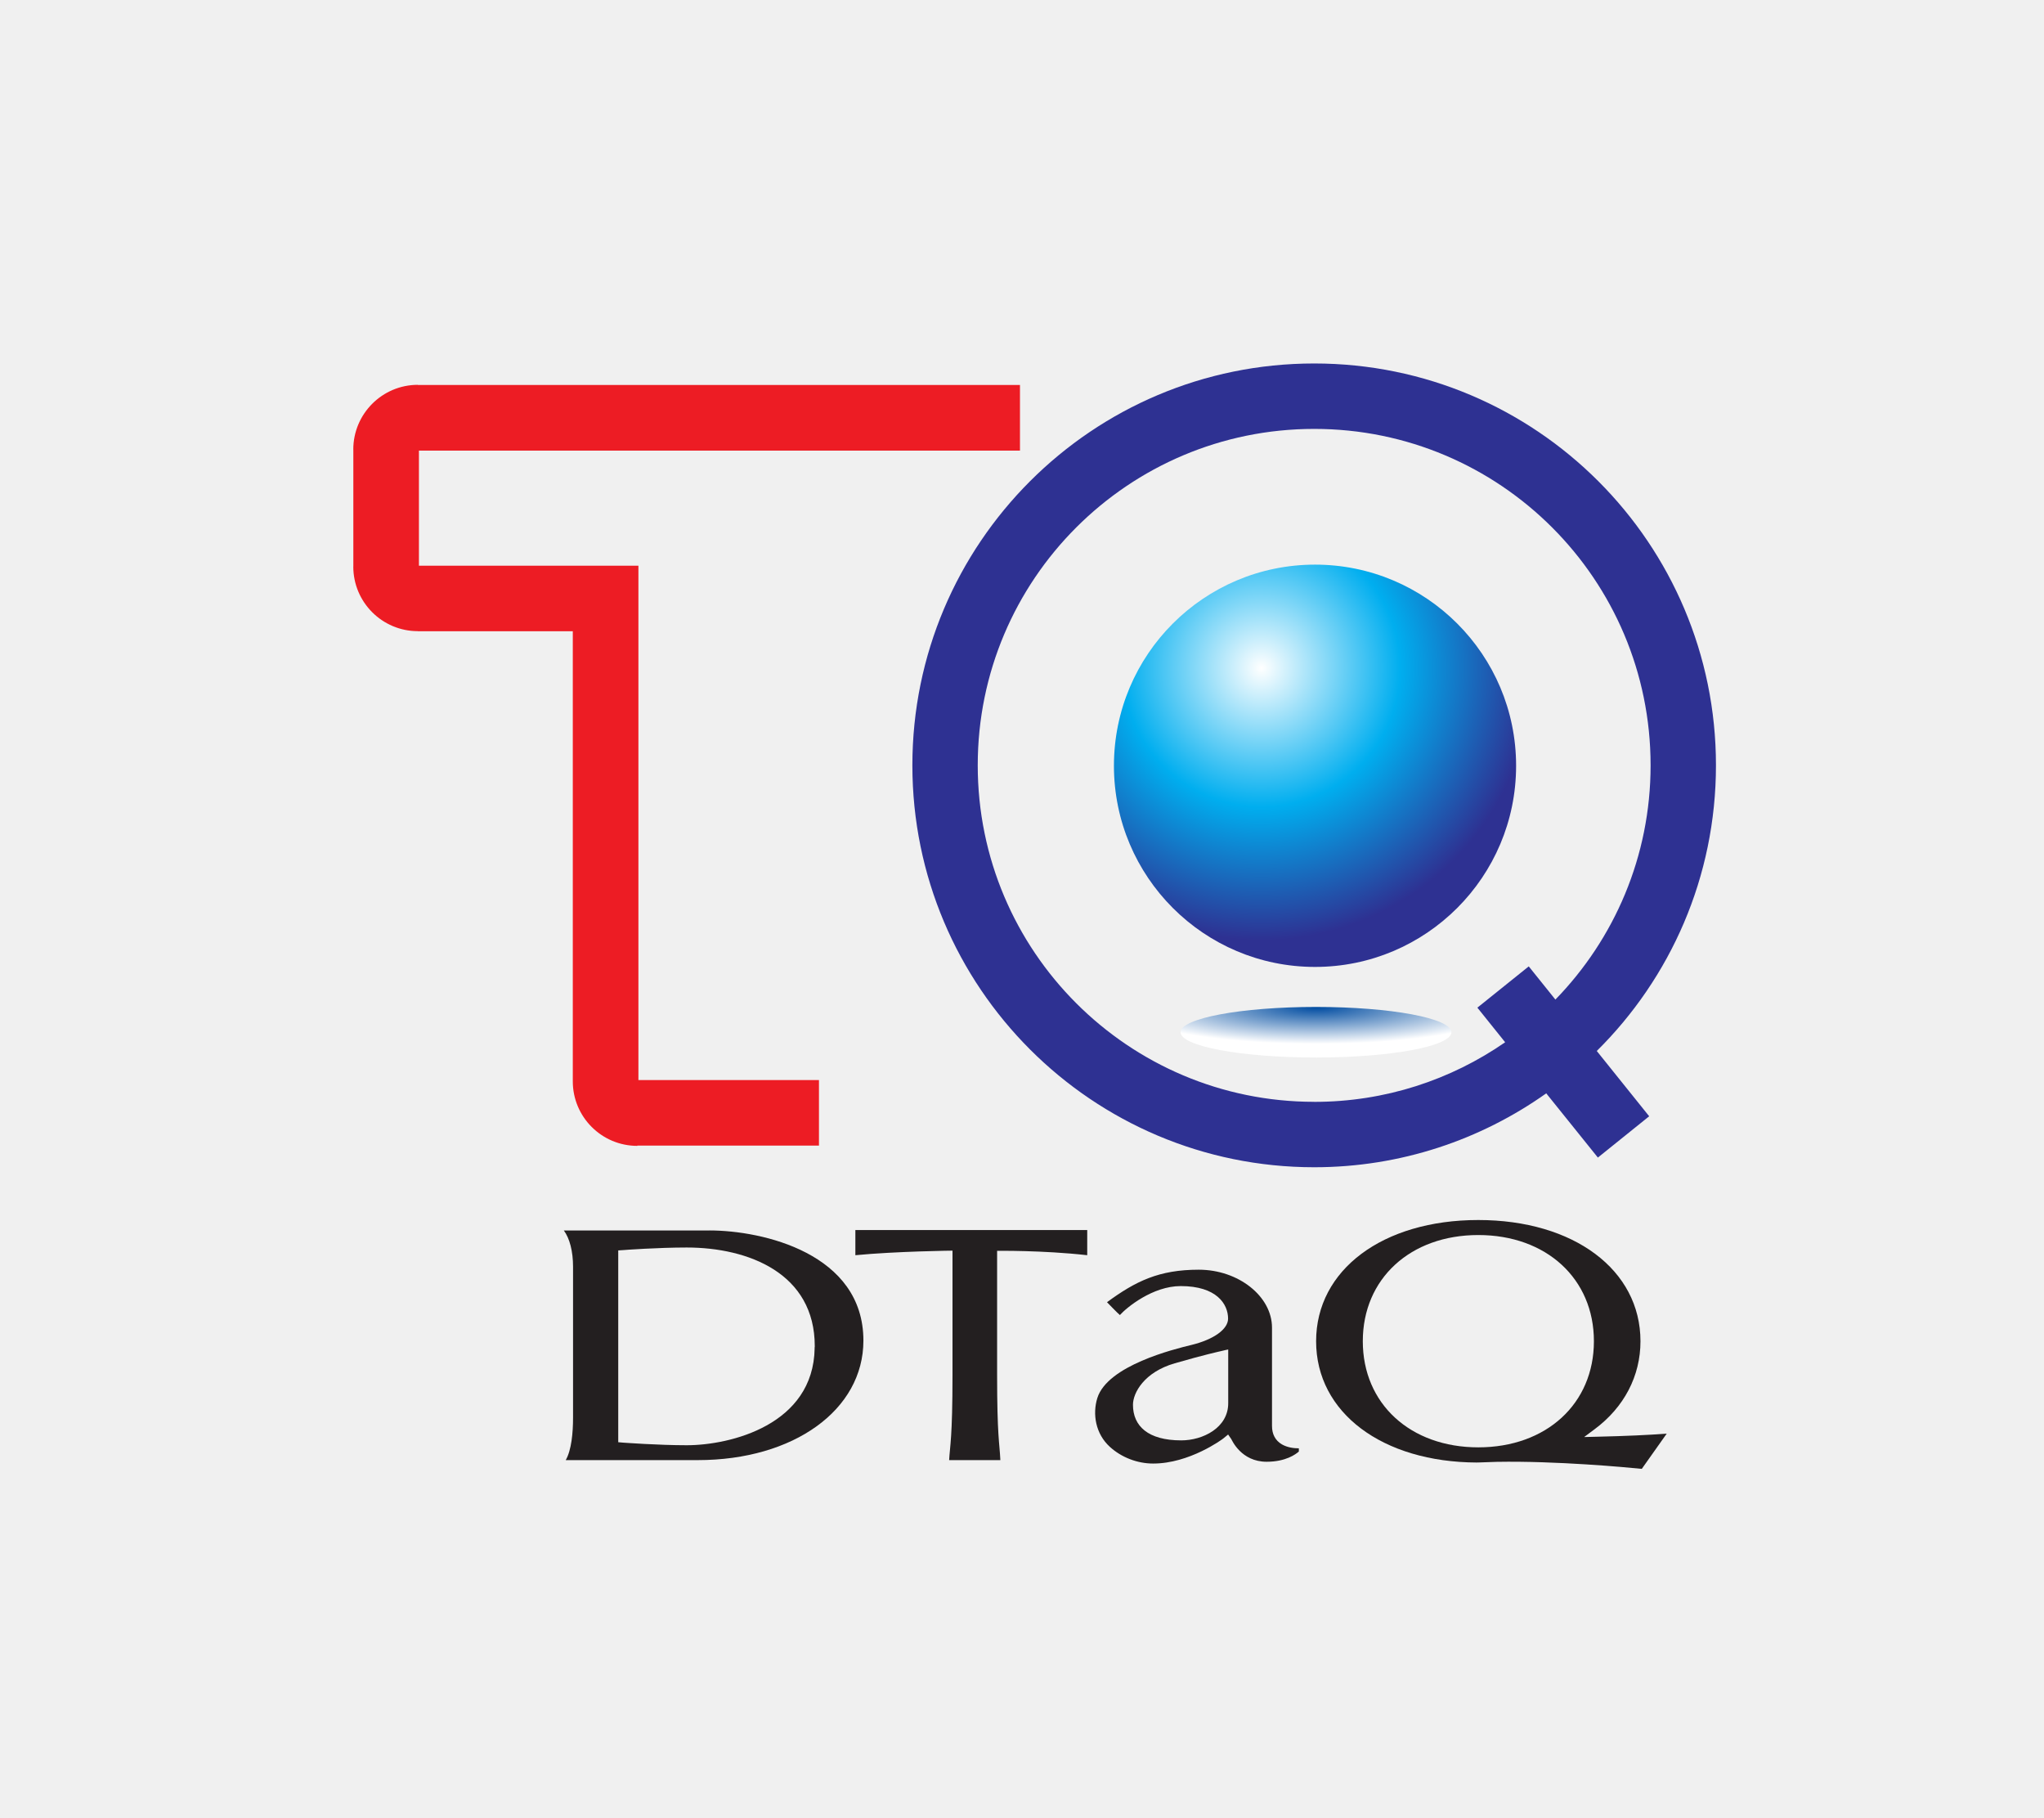
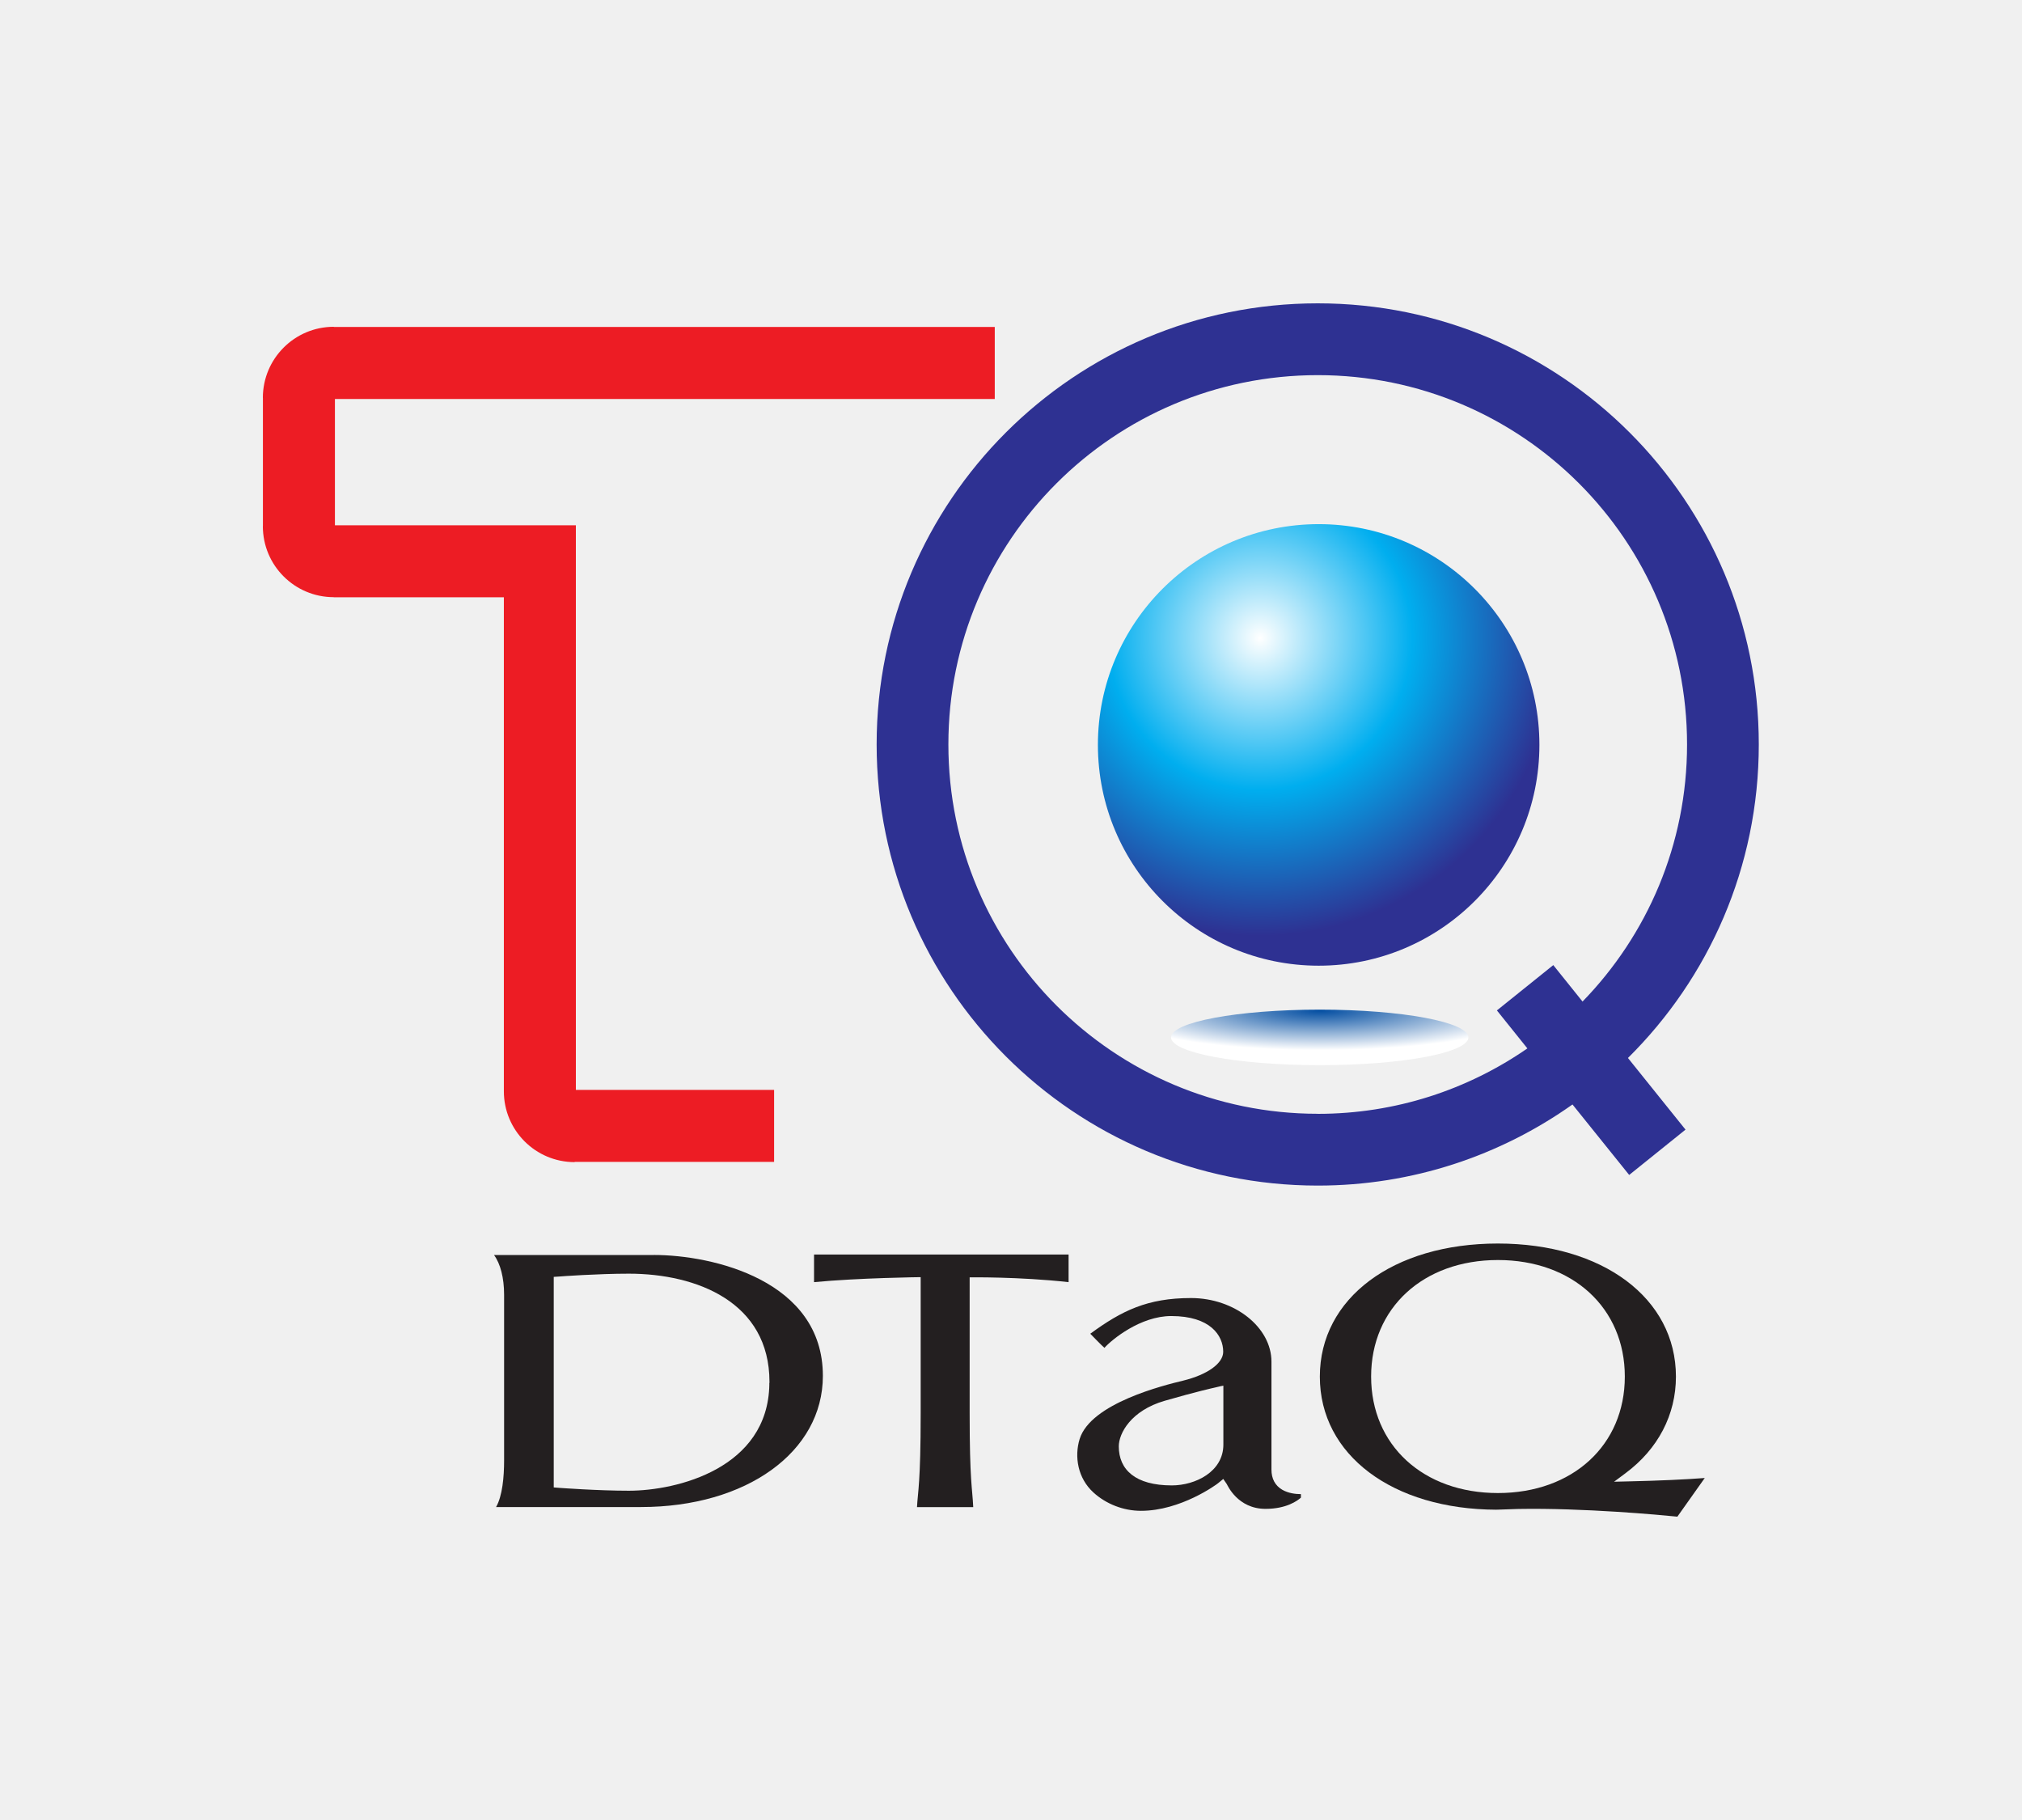
- <svg xmlns="http://www.w3.org/2000/svg" width="90" height="80" viewBox="0 0 90 80" fill="none">
-   <g clip-path="url(#clip0_1962_9704)">
-     <path d="M18.45 19.835H44.911V16.947H18.399V16.94C16.831 16.94 15.556 18.216 15.556 19.786H15.558V24.94H15.556C15.556 26.512 16.831 27.784 18.399 27.784V27.775V27.788H25.221V47.597C25.219 49.165 26.491 50.441 28.063 50.441V50.43H36.06V47.544H28.11V24.902H18.446V19.842L18.45 19.833V19.835Z" fill="#ED1C24" />
-     <path d="M75.556 33.689C75.556 23.921 67.637 16 57.867 16C48.096 16 40.173 23.921 40.173 33.689C40.173 43.457 48.094 51.382 57.867 51.382C61.672 51.382 65.196 50.175 68.083 48.129L70.357 50.956L72.616 49.138L70.308 46.264C73.548 43.058 75.556 38.61 75.556 33.689V33.689ZM57.864 48.502C49.683 48.502 43.051 41.87 43.051 33.689C43.051 25.508 49.683 18.88 57.867 18.88C66.05 18.88 72.678 25.51 72.678 33.691C72.678 37.702 71.078 41.337 68.486 44.001L67.313 42.54L65.051 44.357L66.274 45.88C63.885 47.534 60.992 48.504 57.867 48.504L57.864 48.502Z" fill="#2E3192" />
-     <path d="M66.756 33.709C66.756 38.598 62.792 42.564 57.903 42.564C53.013 42.564 49.048 38.598 49.048 33.709C49.048 28.819 53.013 24.855 57.903 24.855C62.792 24.855 66.756 28.819 66.756 33.709V33.709Z" fill="url(#paint0_radial_1962_9704)" />
-     <path d="M31.239 54.166H24.827C25.083 54.512 25.232 55.081 25.232 55.76V62.409C25.232 63.066 25.164 63.83 24.91 64.274H30.723C34.951 64.274 38.017 62.061 38.017 59.013C38.017 55.177 33.584 54.164 31.237 54.164L31.239 54.166ZM35.875 59.278C35.875 59.278 35.862 59.361 35.87 59.348C35.817 62.725 32.159 63.619 30.235 63.619C28.982 63.619 27.472 63.506 27.457 63.506L27.222 63.486V55.043L27.455 55.028C27.47 55.024 28.978 54.915 30.235 54.915C32.961 54.915 35.875 56.056 35.875 59.256V59.278V59.278Z" fill="#231F20" />
-     <path d="M47.872 55.254V54.147H37.663V55.254C39.461 55.081 41.94 55.053 41.94 55.053V60.512C41.94 63.313 41.825 63.654 41.792 64.275H44.047C44.011 63.497 43.904 63.249 43.904 60.512V55.062C43.904 55.062 45.888 55.032 47.872 55.254V55.254Z" fill="#231F20" />
-     <path d="M54.219 63.356C54.244 63.392 54.65 64.346 55.772 64.346C56.612 64.346 57.054 64.017 57.19 63.896V63.755C56.973 63.755 56.687 63.721 56.442 63.58C56.154 63.409 56.008 63.136 56.008 62.769V58.443C56.008 57.063 54.53 55.892 52.783 55.892C51.036 55.892 50.003 56.397 48.743 57.323C48.755 57.336 49.225 57.822 49.31 57.888C49.613 57.551 50.756 56.613 51.989 56.613C53.564 56.613 54.074 57.4 54.074 58.046C54.074 58.511 53.442 58.964 52.469 59.202C51.699 59.388 48.762 60.109 48.316 61.545C48.098 62.251 48.239 63.117 48.868 63.689C49.38 64.156 50.078 64.425 50.776 64.425C52.373 64.425 53.811 63.364 53.862 63.322L54.076 63.147L54.223 63.36L54.219 63.356ZM54.08 61.769C54.08 62.857 52.956 63.405 52.013 63.405C50.545 63.405 49.886 62.771 49.886 61.839C49.886 61.316 50.375 60.403 51.723 60.013C53.005 59.642 53.724 59.484 53.728 59.484L53.971 59.426L54.08 59.405V61.767V61.769Z" fill="#231F20" />
-     <path d="M65.039 64.378H65.096L65.907 64.35C68.518 64.303 71.618 64.591 72.29 64.659C72.332 64.597 73.235 63.324 73.388 63.108C72.601 63.168 71.592 63.215 70.363 63.243L69.751 63.258L70.21 62.916C71.513 61.948 72.232 60.572 72.232 59.042C72.232 55.9 69.297 53.705 65.09 53.705C60.883 53.705 57.95 55.9 57.95 59.042C57.95 62.185 60.866 64.367 65.036 64.38L65.039 64.378ZM65.092 54.366C68.089 54.366 70.182 56.291 70.182 59.04C70.182 61.79 68.089 63.712 65.092 63.712C62.095 63.712 60.006 61.79 60.006 59.04C60.006 56.291 62.097 54.366 65.092 54.366V54.366Z" fill="#231F20" />
-     <path d="M63.908 45.439C63.908 46.055 61.239 46.552 57.946 46.552C54.652 46.552 51.983 46.053 51.983 45.439C51.983 44.824 54.652 44.325 57.946 44.325C61.239 44.325 63.908 44.824 63.908 45.439Z" fill="url(#paint1_radial_1962_9704)" />
+ <svg xmlns="http://www.w3.org/2000/svg" width="100" height="90" viewBox="0 0 100 90" fill="none">
+   <g clip-path="url(#clip0_1_4079)">
+     <path d="M16.57 19.73H49.197V16.168H16.506V16.16C14.573 16.16 13 17.733 13 19.669H13.003V26.024H13C13 27.963 14.573 29.531 16.506 29.531V29.52V29.536H24.919V53.962C24.916 55.895 26.484 57.468 28.422 57.468V57.455H38.284V53.896H28.48V25.977H16.564V19.738L16.57 19.727V19.73Z" fill="#ED1C24" />
+     <path d="M86.983 36.812C86.983 24.767 77.219 15 65.172 15C53.124 15 43.355 24.767 43.355 36.812C43.355 48.856 53.122 58.628 65.172 58.628C69.864 58.628 74.21 57.139 77.769 54.617L80.573 58.102L83.359 55.861L80.512 52.318C84.508 48.364 86.983 42.88 86.983 36.812ZM65.169 55.077C55.081 55.077 46.903 46.899 46.903 36.812C46.903 26.724 55.081 18.551 65.172 18.551C75.262 18.551 83.435 26.726 83.435 36.814C83.435 41.759 81.462 46.242 78.266 49.527L76.819 47.725L74.031 49.966L75.538 51.844C72.592 53.883 69.025 55.08 65.172 55.08L65.169 55.077Z" fill="#2E3192" />
+     <path d="M76.133 36.835C76.133 42.864 71.246 47.754 65.217 47.754C59.188 47.754 54.298 42.864 54.298 36.835C54.298 30.806 59.188 25.919 65.217 25.919C71.246 25.919 76.133 30.806 76.133 36.835Z" fill="url(#paint0_radial_1_4079)" />
+     <path d="M32.339 62.061H24.432C24.747 62.487 24.931 63.19 24.931 64.026V72.225C24.931 73.035 24.847 73.977 24.534 74.524H31.702C36.916 74.524 40.696 71.796 40.696 68.038C40.696 63.308 35.23 62.059 32.336 62.059L32.339 62.061ZM38.055 68.364C38.055 68.364 38.039 68.466 38.049 68.451C37.984 72.615 33.472 73.717 31.1 73.717C29.556 73.717 27.693 73.577 27.675 73.577L27.386 73.554V63.142L27.672 63.124C27.691 63.119 29.55 62.984 31.1 62.984C34.461 62.984 38.055 64.392 38.055 68.337V68.364Z" fill="#231F20" />
+     <path d="M52.848 63.403V62.038H40.259V63.403C42.476 63.19 45.533 63.156 45.533 63.156V69.887C45.533 73.341 45.391 73.762 45.351 74.527H48.132C48.087 73.567 47.955 73.262 47.955 69.887V63.166C47.955 63.166 50.402 63.13 52.848 63.403Z" fill="#231F20" />
+     <path d="M60.674 73.393C60.705 73.438 61.205 74.614 62.589 74.614C63.625 74.614 64.17 74.209 64.338 74.059V73.885C64.07 73.885 63.717 73.843 63.415 73.669C63.059 73.459 62.881 73.122 62.881 72.67V67.335C62.881 65.634 61.058 64.189 58.904 64.189C56.749 64.189 55.476 64.813 53.921 65.954C53.937 65.97 54.516 66.57 54.621 66.651C54.995 66.236 56.405 65.079 57.925 65.079C59.866 65.079 60.495 66.049 60.495 66.846C60.495 67.42 59.716 67.977 58.517 68.272C57.567 68.501 53.945 69.39 53.395 71.16C53.127 72.031 53.301 73.099 54.077 73.804C54.708 74.38 55.568 74.711 56.428 74.711C58.398 74.711 60.171 73.404 60.234 73.351L60.498 73.135L60.679 73.399L60.674 73.393ZM60.503 71.436C60.503 72.778 59.117 73.454 57.954 73.454C56.144 73.454 55.331 72.673 55.331 71.523C55.331 70.879 55.934 69.753 57.596 69.271C59.177 68.814 60.063 68.619 60.069 68.619L60.369 68.548L60.503 68.522V71.434V71.436Z" fill="#231F20" />
+     <path d="M74.015 74.653H74.086L75.086 74.619C78.305 74.561 82.128 74.916 82.956 75C83.009 74.924 84.121 73.354 84.311 73.088C83.34 73.162 82.096 73.22 80.581 73.254L79.826 73.272L80.391 72.851C81.999 71.657 82.885 69.96 82.885 68.075C82.885 64.2 79.266 61.493 74.078 61.493C68.891 61.493 65.274 64.2 65.274 68.075C65.274 71.949 68.87 74.64 74.013 74.656L74.015 74.653ZM74.081 62.309C77.777 62.309 80.357 64.681 80.357 68.072C80.357 71.463 77.777 73.832 74.081 73.832C70.385 73.832 67.81 71.463 67.81 68.072C67.81 64.681 70.388 62.309 74.081 62.309Z" fill="#231F20" />
+     <path d="M72.621 51.3C72.621 52.06 69.33 52.673 65.269 52.673C61.208 52.673 57.917 52.057 57.917 51.3C57.917 50.542 61.208 49.927 65.269 49.927C69.33 49.927 72.621 50.542 72.621 51.3Z" fill="url(#paint1_radial_1_4079)" />
  </g>
  <defs>
-     <radialGradient id="paint0_radial_1962_9704" cx="0" cy="0" r="1" gradientUnits="userSpaceOnUse" gradientTransform="translate(55.5469 29.4133) scale(11.9673 11.9673)">
+     <radialGradient id="paint0_radial_1_4079" cx="0" cy="0" r="1" gradientUnits="userSpaceOnUse" gradientTransform="translate(62.3118 31.5391) scale(14.7563 14.7563)">
      <stop stop-color="white" />
      <stop offset="0.51" stop-color="#00AEEF" />
      <stop offset="1" stop-color="#2E3192" />
    </radialGradient>
-     <radialGradient id="paint1_radial_1962_9704" cx="0" cy="0" r="1" gradientUnits="userSpaceOnUse" gradientTransform="translate(57.9626 44.3646) scale(11.9462 2.26979)">
+     <radialGradient id="paint1_radial_1_4079" cx="0" cy="0" r="1" gradientUnits="userSpaceOnUse" gradientTransform="translate(65.2901 49.9754) scale(14.7304 2.79877)">
      <stop stop-color="#034EA2" />
      <stop offset="0.7" stop-color="white" />
    </radialGradient>
-     <clipPath id="clip0_1962_9704">
-       <rect width="60" height="48.66" fill="white" transform="translate(15.5555 16)" />
+     <clipPath id="clip0_1_4079">
+       <rect width="73.983" height="60" fill="white" transform="translate(13 15)" />
    </clipPath>
  </defs>
</svg>
